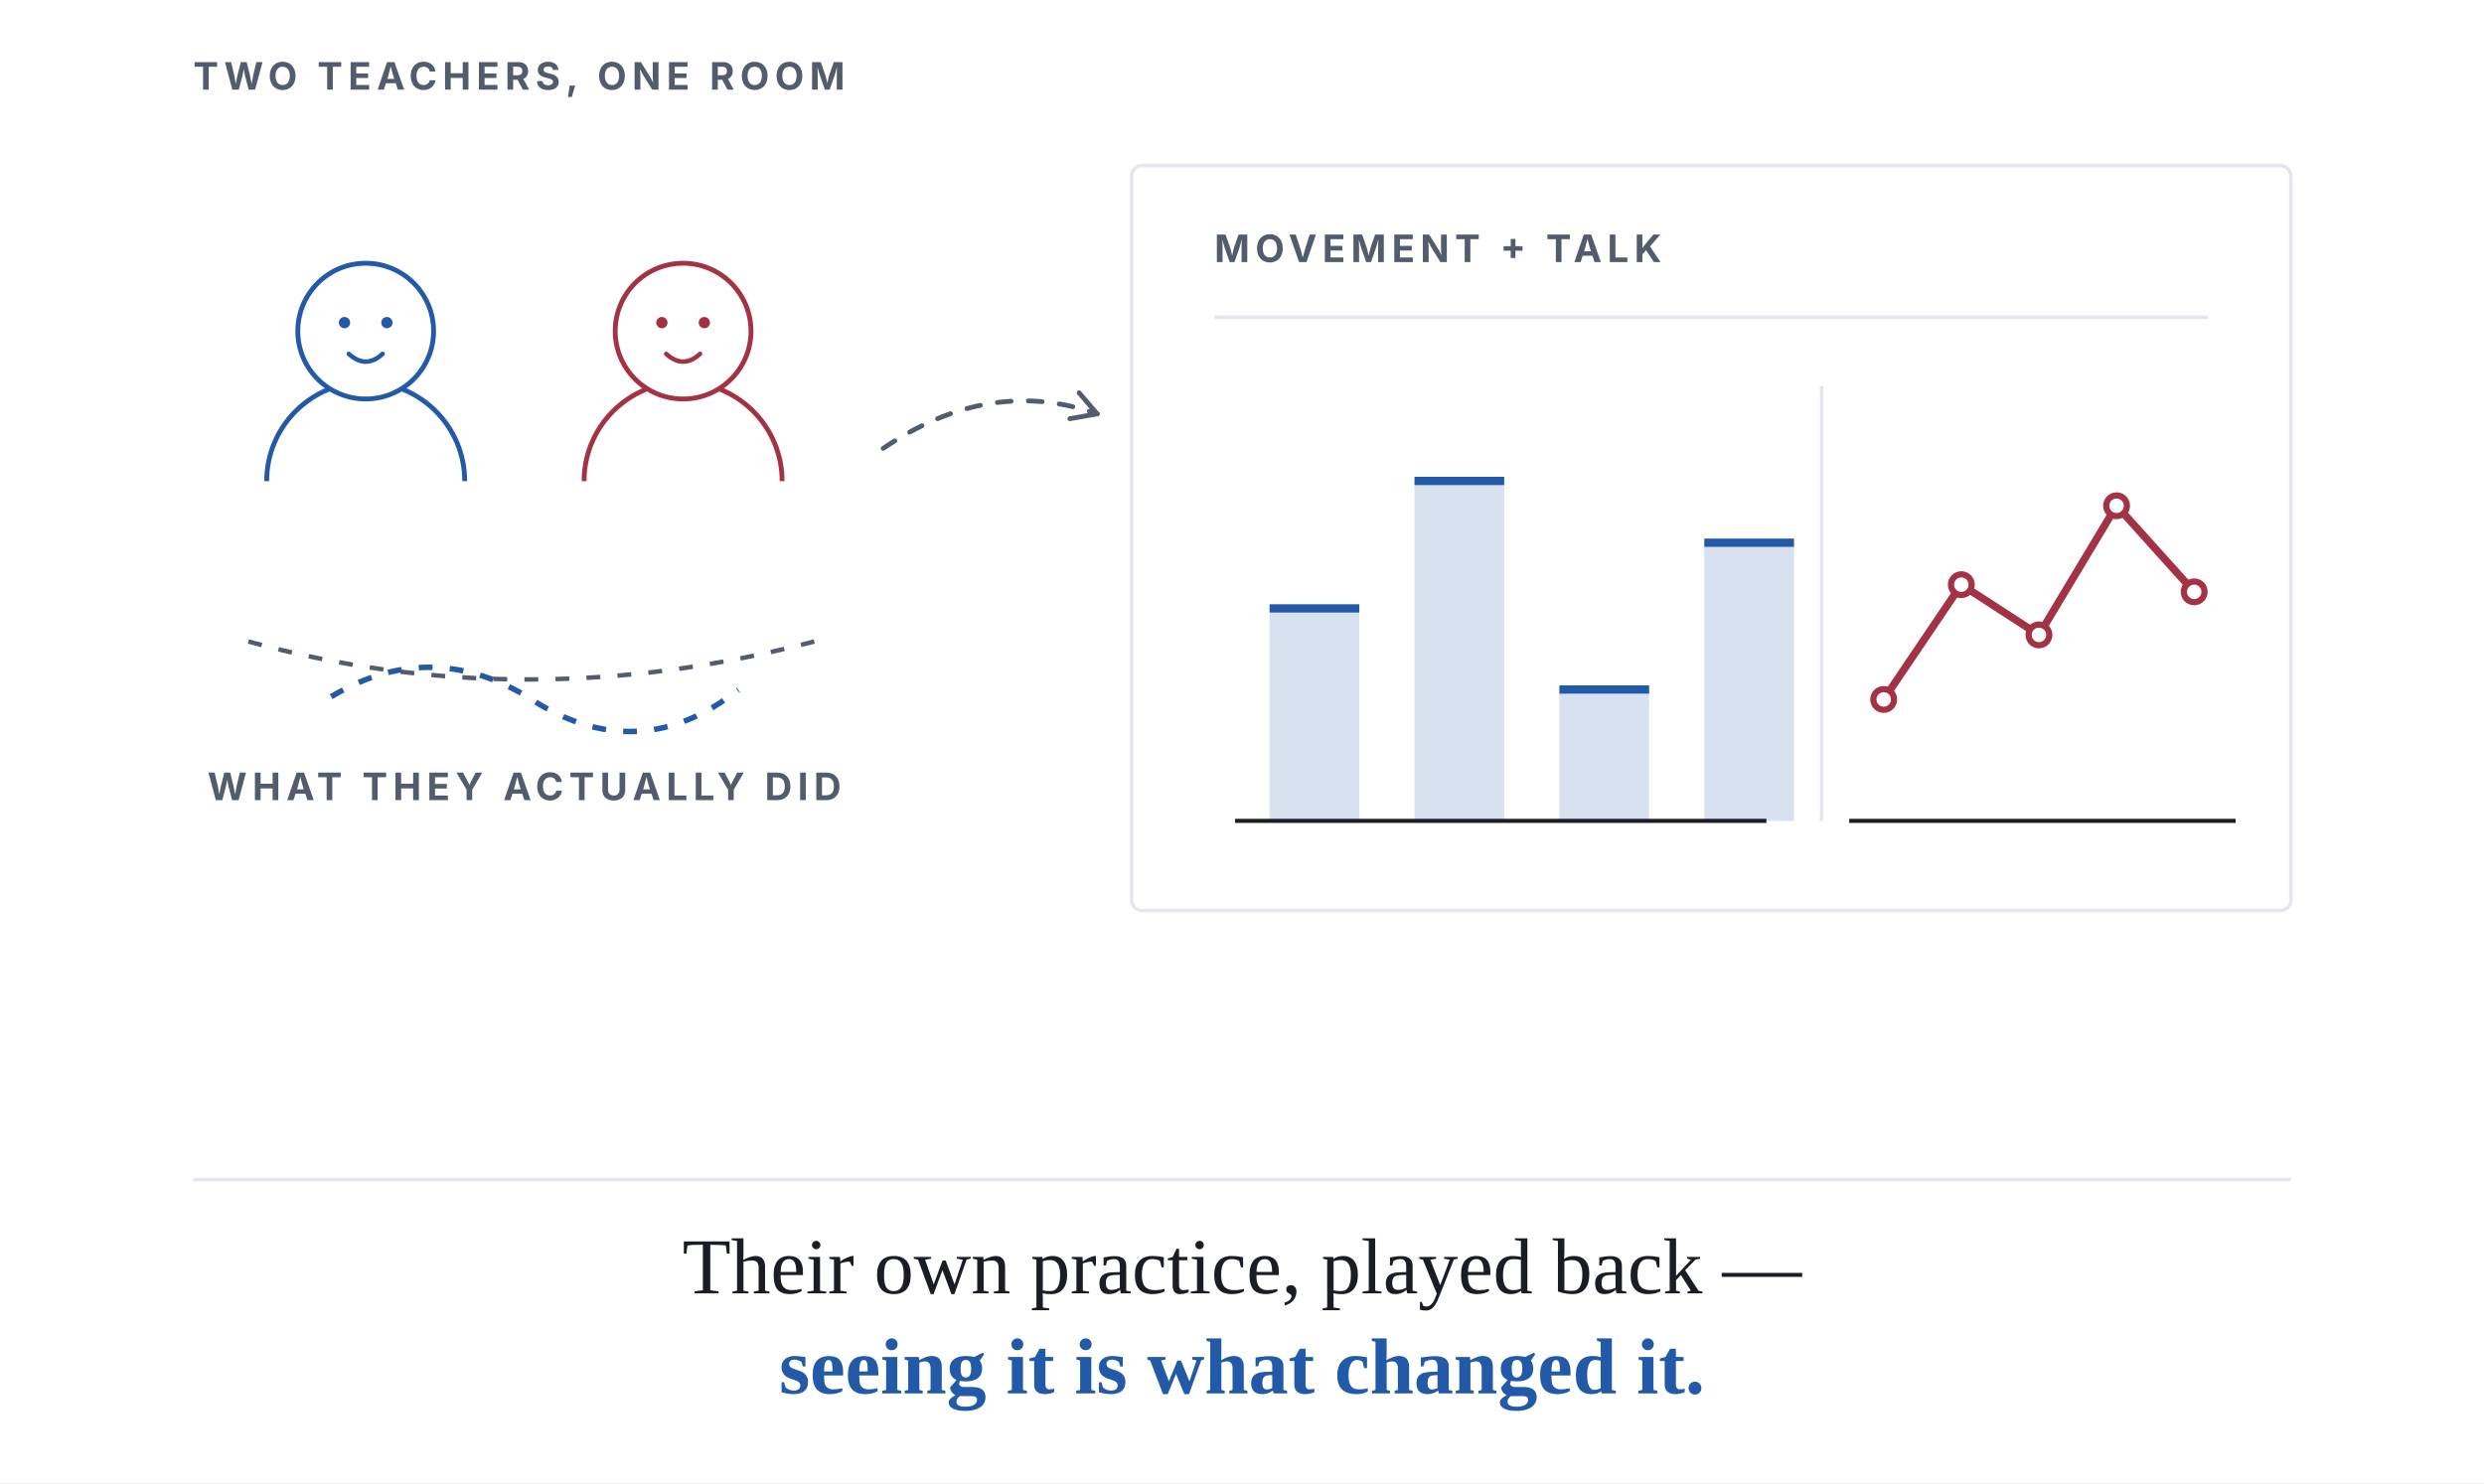
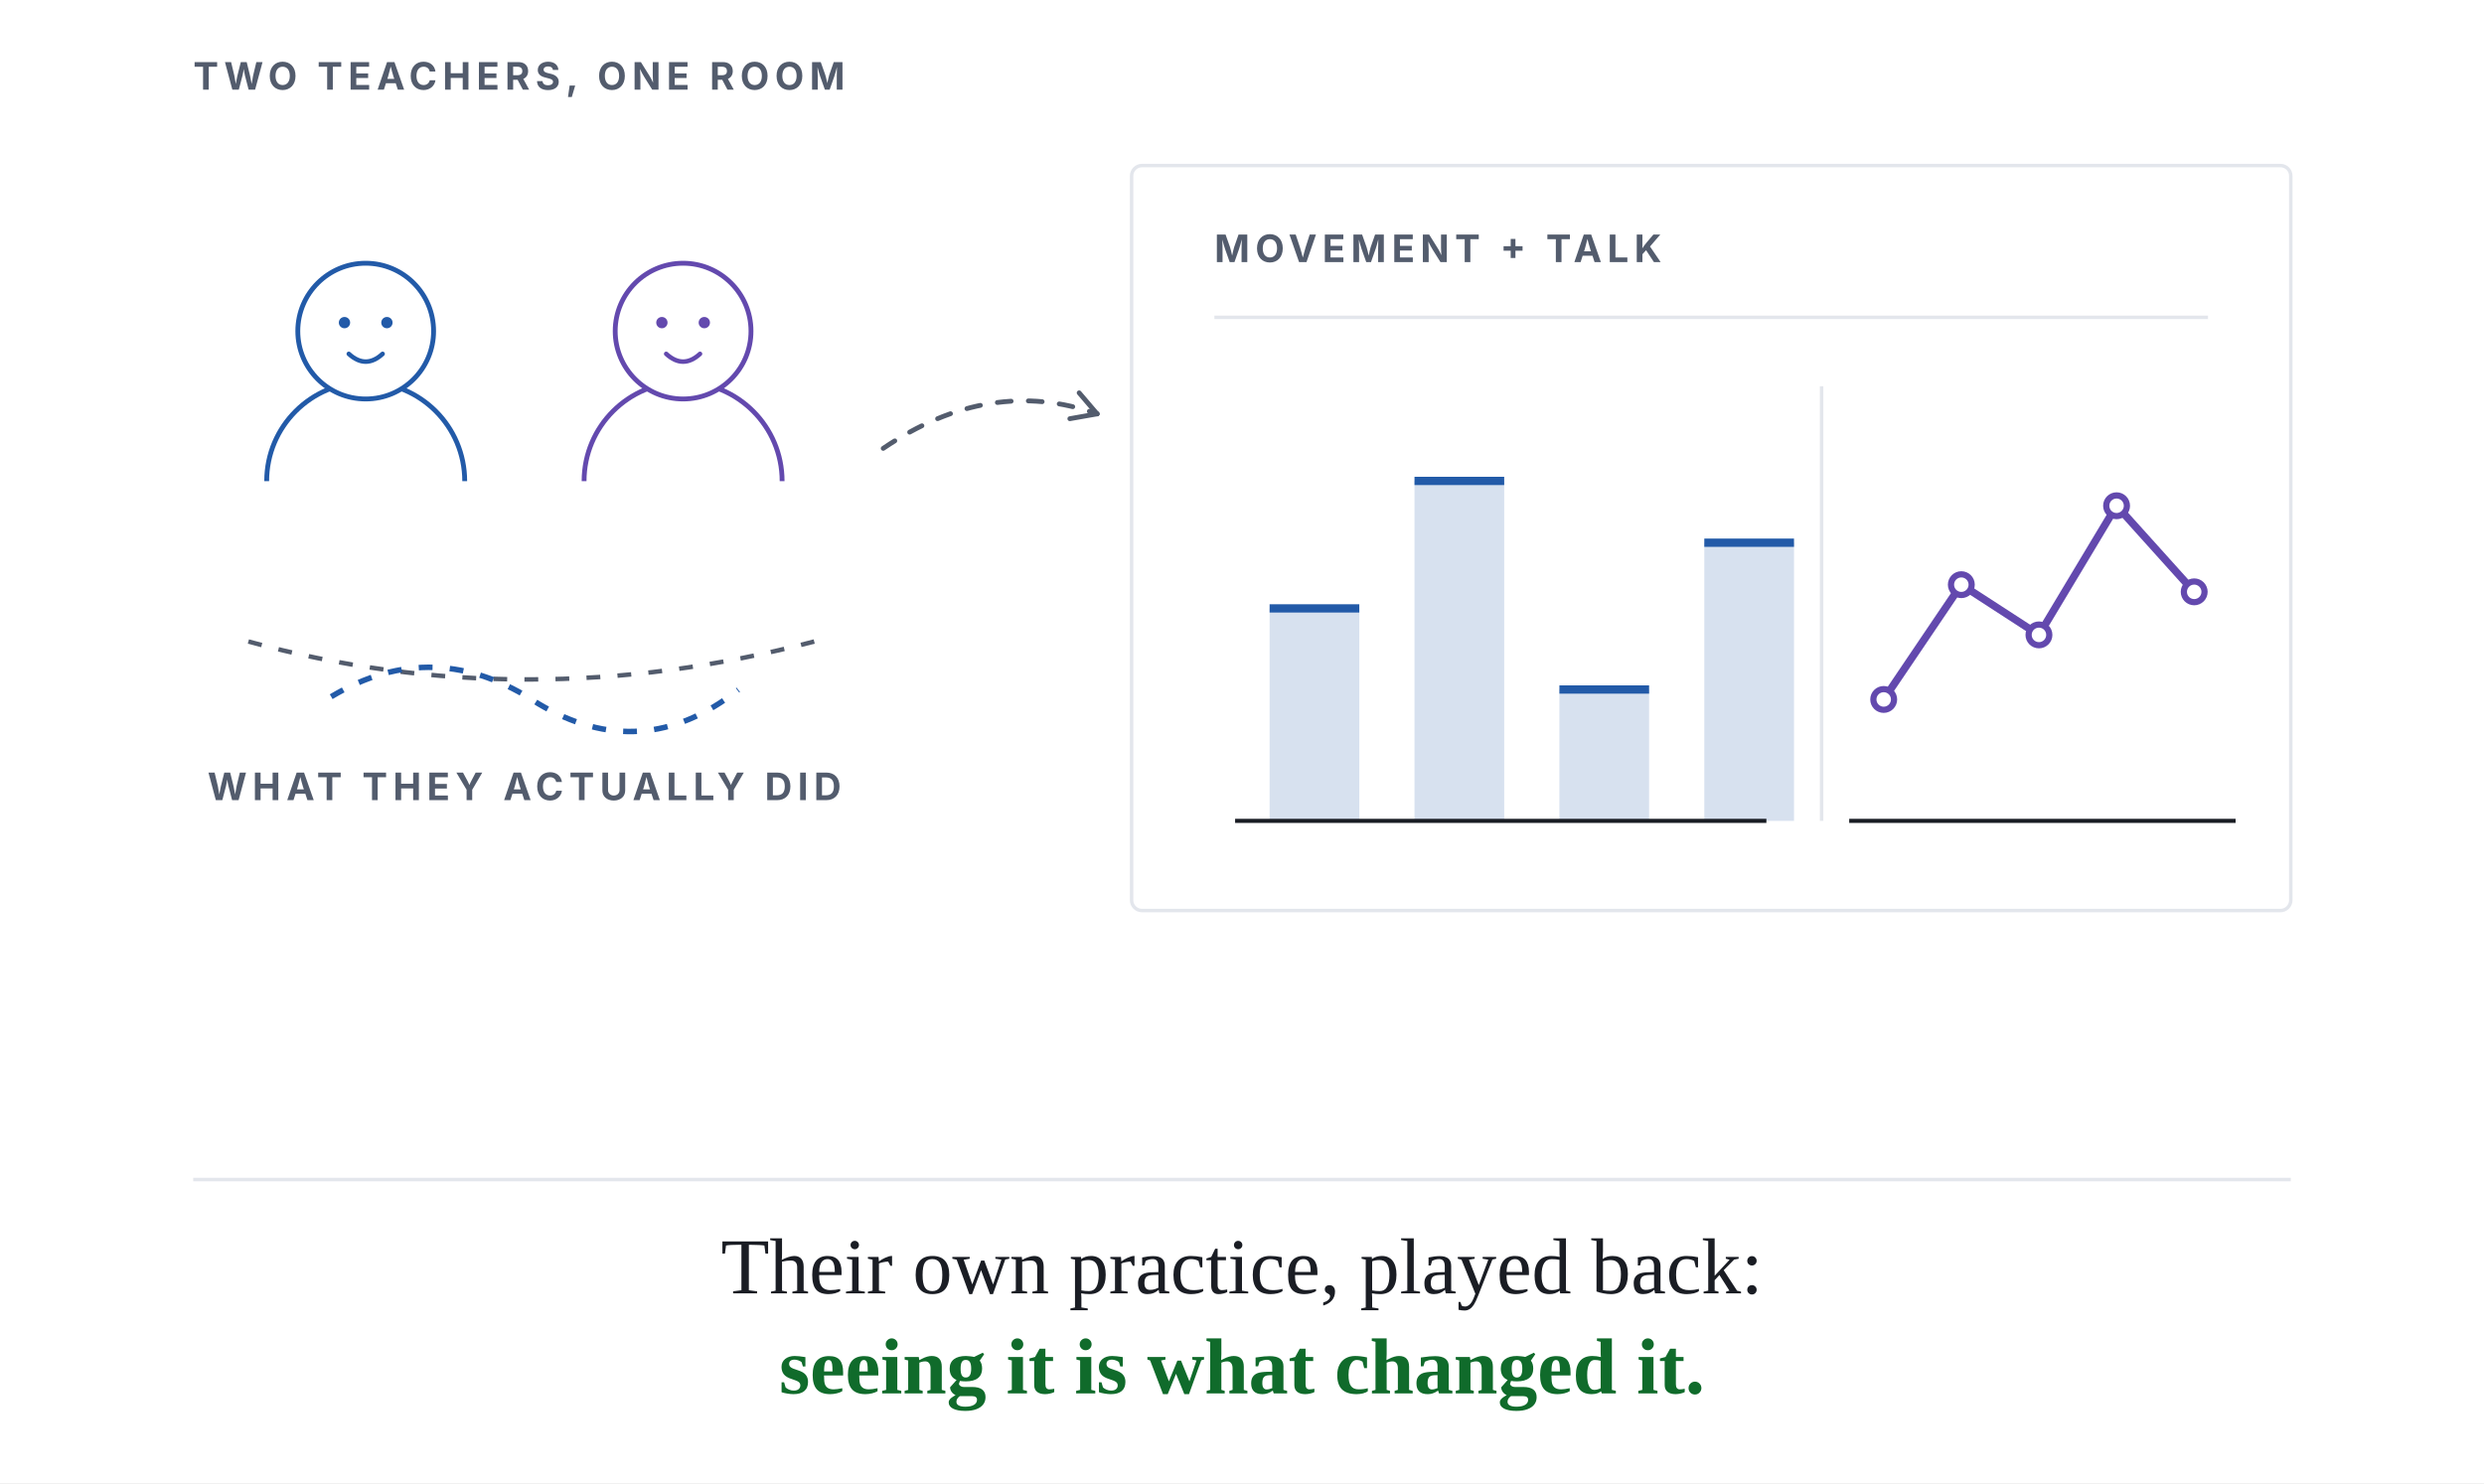
<svg xmlns="http://www.w3.org/2000/svg" class="wb" viewBox="0 0 720 430" role="img" aria-label="Seeing their own movement and interaction data helped co-teachers become more aware of how they actually teach together.">
  <rect width="720" height="430" fill="#ffffff" />
  <text x="56" y="26" text-anchor="start" font-family="Inter,-apple-system,'Helvetica Neue',system-ui,sans-serif" font-size="11" font-weight="700" fill="#535c6d" letter-spacing="1.6">TWO TEACHERS, ONE ROOM</text>
  <path d="M77.3 139.5 a28.7 28.7 0 0 1 57.4 0" fill="#ffffff" stroke="#225aa8" stroke-width="1.4" stroke-linecap="butt" stroke-linejoin="round" />
  <circle cx="106" cy="96" r="19.68" fill="#ffffff" stroke="#225aa8" stroke-width="1.4" />
  <circle cx="99.85" cy="93.54" r="1.64" fill="#225aa8" />
  <circle cx="112.15" cy="93.54" r="1.64" fill="#225aa8" />
  <path d="M101.1 102.6 q4.9 4.5 9.8 0" fill="none" stroke="#225aa8" stroke-width="1.312" stroke-linecap="round" stroke-linejoin="round" />
-   <path d="M169.3 139.5 a28.7 28.7 0 0 1 57.4 0" fill="#ffffff" stroke="#a43245" stroke-width="1.4" stroke-linecap="butt" stroke-linejoin="round" />
-   <circle cx="198" cy="96" r="19.68" fill="#ffffff" stroke="#a43245" stroke-width="1.4" />
-   <circle cx="191.85" cy="93.54" r="1.64" fill="#a43245" />
-   <circle cx="204.15" cy="93.54" r="1.64" fill="#a43245" />
-   <path d="M193.1 102.6 q4.9 4.5 9.8 0" fill="none" stroke="#a43245" stroke-width="1.312" stroke-linecap="round" stroke-linejoin="round" />
+   <path d="M169.3 139.5 a28.7 28.7 0 0 1 57.4 0" fill="#ffffff" stroke="#6349ae" stroke-width="1.4" stroke-linecap="butt" stroke-linejoin="round" />
+   <circle cx="198" cy="96" r="19.68" fill="#ffffff" stroke="#6349ae" stroke-width="1.4" />
+   <circle cx="191.85" cy="93.54" r="1.64" fill="#6349ae" />
+   <circle cx="204.15" cy="93.54" r="1.64" fill="#6349ae" />
+   <path d="M193.1 102.6 q4.9 4.5 9.8 0" fill="none" stroke="#6349ae" stroke-width="1.312" stroke-linecap="round" stroke-linejoin="round" />
  <path d="M72 186 q80 22 164 0" fill="none" stroke="#535c6d" stroke-width="1.3" stroke-linecap="butt" stroke-linejoin="round" stroke-dasharray="4 5" />
  <path d="M96 202 q30 -18 60 2 q30 18 58 -4" fill="none" stroke="#225aa8" stroke-width="1.6" stroke-linecap="butt" stroke-linejoin="round" stroke-dasharray="4 5" />
  <text x="152" y="232" text-anchor="middle" font-family="Inter,-apple-system,'Helvetica Neue',system-ui,sans-serif" font-size="11" font-weight="700" fill="#535c6d" letter-spacing="1.6">WHAT THEY ACTUALLY DID</text>
  <path d="M256 130 Q287 109 318 120" fill="none" stroke="#535c6d" stroke-width="1.4" stroke-linecap="round" stroke-linejoin="round" stroke-dasharray="4 5" />
  <path d="M318 120 l-7.9 1.4" fill="none" stroke="#535c6d" stroke-width="1.4" stroke-linecap="round" stroke-linejoin="round" />
  <path d="M318 120 l-5.2 -6.1" fill="none" stroke="#535c6d" stroke-width="1.4" stroke-linecap="round" stroke-linejoin="round" />
  <rect x="328" y="48" width="336" height="216" rx="3" fill="none" stroke="#e3e6ec" stroke-width="1" />
  <text x="352" y="76" text-anchor="start" font-family="Inter,-apple-system,'Helvetica Neue',system-ui,sans-serif" font-size="11" font-weight="700" fill="#535c6d" letter-spacing="1.6">MOVEMENT + TALK</text>
  <path d="M352 92 H640" fill="none" stroke="#e3e6ec" stroke-width="1" stroke-linecap="butt" stroke-linejoin="round" />
  <rect x="368" y="176.4" width="26" height="61.6" rx="0" fill="#225aa8" fill-opacity="0.18" />
  <path d="M368 176.4 H394" fill="none" stroke="#225aa8" stroke-width="2.4" stroke-linecap="butt" stroke-linejoin="round" />
  <rect x="410" y="139.44" width="26" height="98.56" rx="0" fill="#225aa8" fill-opacity="0.18" />
  <path d="M410 139.44 H436" fill="none" stroke="#225aa8" stroke-width="2.4" stroke-linecap="butt" stroke-linejoin="round" />
  <rect x="452" y="199.92" width="26" height="38.08" rx="0" fill="#225aa8" fill-opacity="0.18" />
  <path d="M452 199.92 H478" fill="none" stroke="#225aa8" stroke-width="2.4" stroke-linecap="butt" stroke-linejoin="round" />
  <rect x="494" y="157.36" width="26" height="80.64" rx="0" fill="#225aa8" fill-opacity="0.18" />
  <path d="M494 157.36 H520" fill="none" stroke="#225aa8" stroke-width="2.4" stroke-linecap="butt" stroke-linejoin="round" />
  <path d="M358 238 H512" fill="none" stroke="#1a1d24" stroke-width="1.2" stroke-linecap="butt" stroke-linejoin="round" />
  <path d="M528 112 V238" fill="none" stroke="#e3e6ec" stroke-width="1" stroke-linecap="butt" stroke-linejoin="round" />
-   <path d="M546.0 202.8 L568.5 169.5 L591.0 184.1 L613.5 146.6 L636.0 171.6" fill="none" stroke="#a43245" stroke-width="2.2" stroke-linecap="round" stroke-linejoin="round" />
-   <circle cx="546.0" cy="202.8" r="3" fill="#ffffff" stroke="#a43245" stroke-width="1.8" />
-   <circle cx="568.5" cy="169.52" r="3" fill="#ffffff" stroke="#a43245" stroke-width="1.8" />
-   <circle cx="591.0" cy="184.08" r="3" fill="#ffffff" stroke="#a43245" stroke-width="1.8" />
-   <circle cx="613.5" cy="146.64" r="3" fill="#ffffff" stroke="#a43245" stroke-width="1.8" />
-   <circle cx="636.0" cy="171.6" r="3" fill="#ffffff" stroke="#a43245" stroke-width="1.8" />
+   <path d="M546.0 202.8 L568.5 169.5 L591.0 184.1 L613.5 146.6 L636.0 171.6" fill="none" stroke="#6349ae" stroke-width="2.2" stroke-linecap="round" stroke-linejoin="round" />
+   <circle cx="546.0" cy="202.8" r="3" fill="#ffffff" stroke="#6349ae" stroke-width="1.8" />
+   <circle cx="568.5" cy="169.52" r="3" fill="#ffffff" stroke="#6349ae" stroke-width="1.8" />
+   <circle cx="591.0" cy="184.08" r="3" fill="#ffffff" stroke="#6349ae" stroke-width="1.8" />
+   <circle cx="613.5" cy="146.64" r="3" fill="#ffffff" stroke="#6349ae" stroke-width="1.8" />
+   <circle cx="636.0" cy="171.6" r="3" fill="#ffffff" stroke="#6349ae" stroke-width="1.8" />
  <path d="M536 238 H648" fill="none" stroke="#1a1d24" stroke-width="1.2" stroke-linecap="butt" stroke-linejoin="round" />
  <path d="M56 342 H664" fill="none" stroke="#e3e6ec" stroke-width="1" stroke-linecap="butt" stroke-linejoin="round" />
-   <text x="360.0" y="375" text-anchor="middle" font-family="Fraunces,Georgia,'Times New Roman',serif" font-size="23" font-weight="500" fill="#1a1d24">Their own practice, played back —</text>
-   <text x="360.0" y="404" text-anchor="middle" font-family="Fraunces,Georgia,'Times New Roman',serif" font-size="23" font-weight="600" fill="#225aa8">seeing it is what changed it.</text>
+   <text x="360.0" y="375" text-anchor="middle" font-family="Fraunces,Georgia,'Times New Roman',serif" font-size="23" font-weight="500" fill="#1a1d24">Their own practice, played back:</text>
+   <text x="360.0" y="404" text-anchor="middle" font-family="Fraunces,Georgia,'Times New Roman',serif" font-size="23" font-weight="600" fill="#106b2b">seeing it is what changed it.</text>
</svg>
